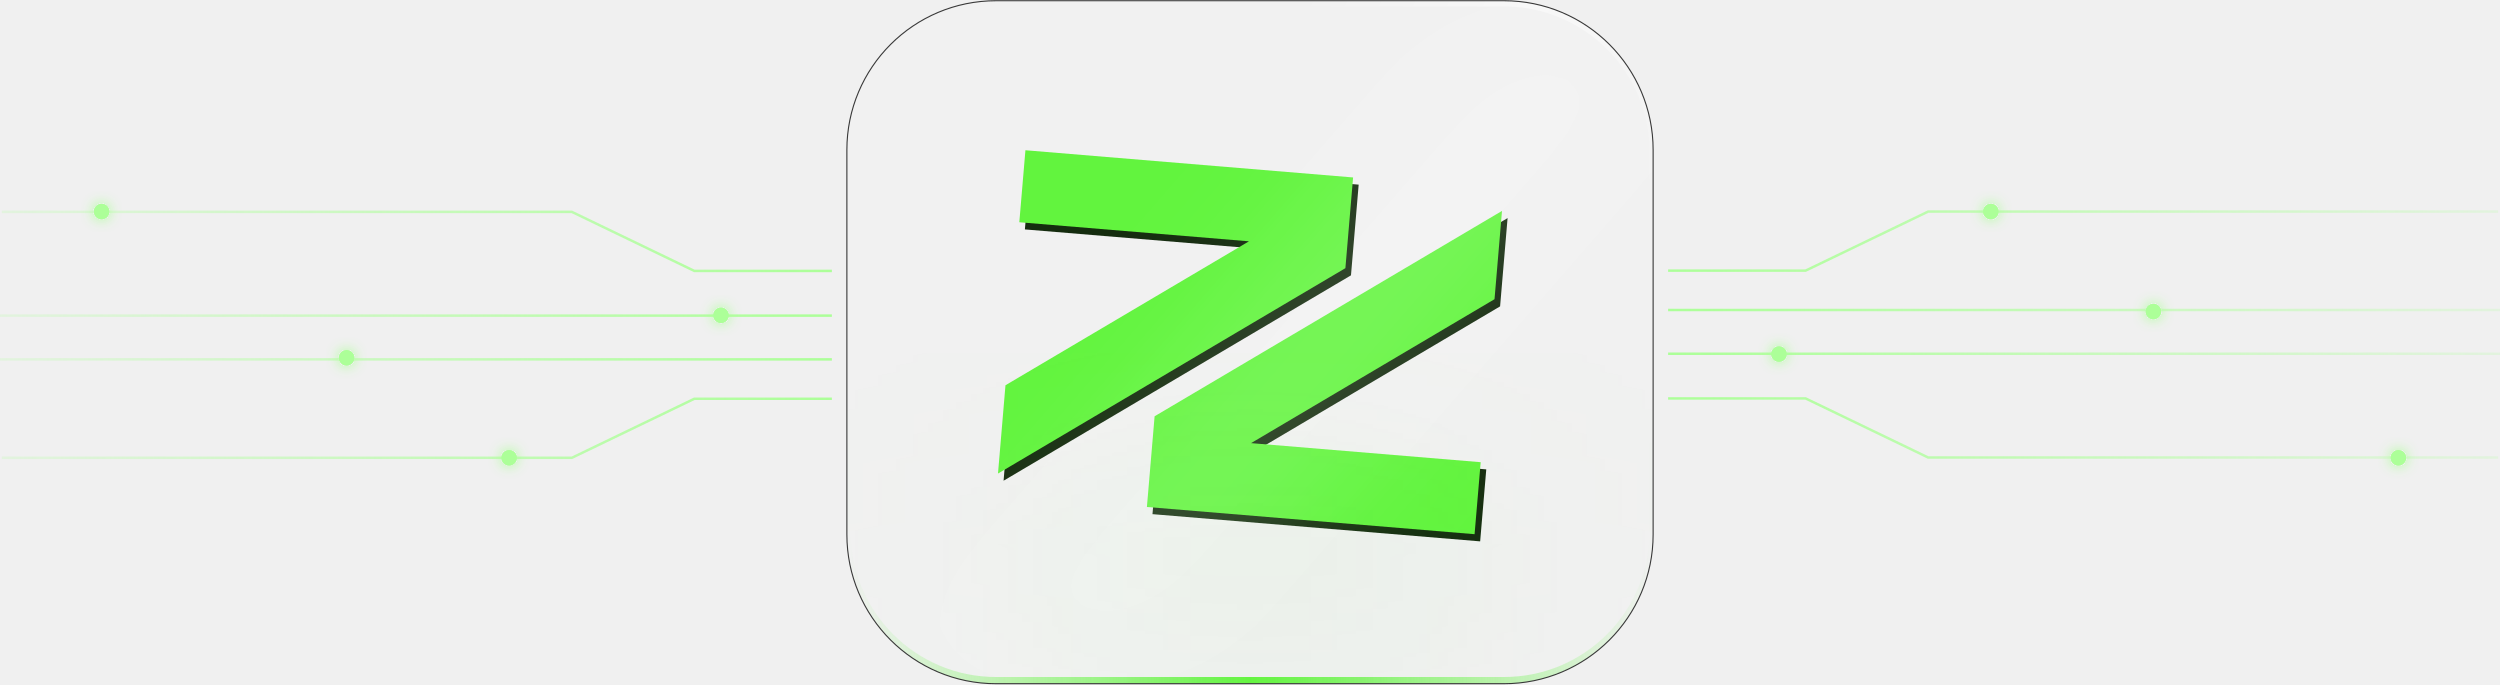
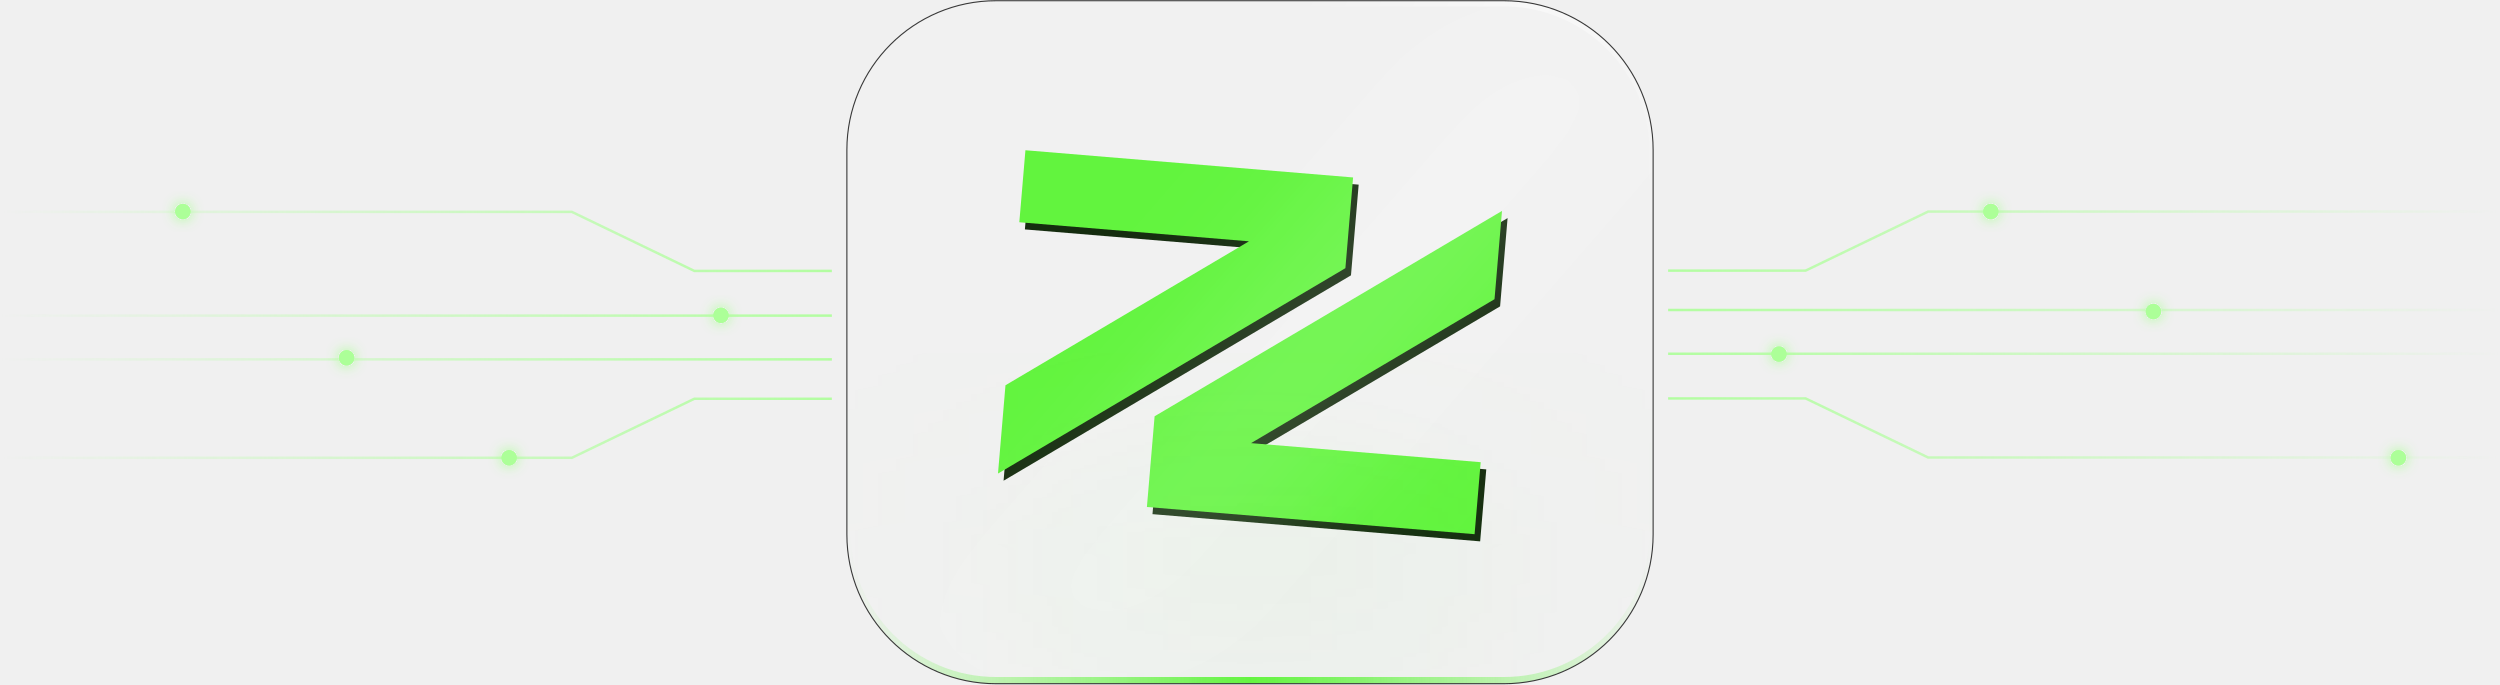
<svg xmlns="http://www.w3.org/2000/svg" width="4000" height="1095" viewBox="0 0 4000 1095" fill="none">
  <g clip-path="url(#clip0_497_162)">
    <rect x="1355" y="1.158" width="1290" height="1092.79" rx="238.777" fill="white" fill-opacity="0.05" />
    <path d="M2400.15 490.19L2010.59 720.486L2378.03 750.999L2368.25 866.192L1843.98 822.656L1856.29 677.513L1882.02 662.309L2412.14 348.921L2400.15 490.19ZM2173.88 295.409L2161.56 440.553L2135.84 455.757L1605.72 769.144L1617.7 627.875L2007.27 397.579L1639.83 367.066L1649.6 251.873L2173.88 295.409Z" fill="#152C0F" />
    <path d="M2391.23 478.708L2001.66 709.005L2369.1 739.517L2359.32 854.711L1835.05 811.176L1847.37 666.032L1873.09 650.827L2403.21 337.44L2391.23 478.708ZM2164.95 283.927L2152.63 429.07L2126.91 444.275L1596.79 757.662L1608.77 616.393L1998.34 386.098L1630.9 355.585L1640.68 240.391L2164.95 283.927Z" fill="#62F43E" />
    <path d="M2645.19 708.336V850.408C2645.19 982.281 2538.29 1089.18 2406.41 1089.18H1593.78C1461.9 1089.18 1355 982.281 1355 850.408V708.336" stroke="url(#paint0_linear_497_162)" stroke-width="11.939" />
    <path d="M2645.19 728.632V243.119C2645.19 111.246 2538.29 4.342 2406.41 4.342H1920.9" stroke="url(#paint1_linear_497_162)" stroke-width="11.939" />
    <g style="mix-blend-mode:plus-lighter" opacity="0.9" filter="url(#filter0_f_497_162)">
      <rect x="2491.45" y="-111.208" width="311.44" height="1721.53" transform="rotate(41.0365 2491.45 -111.208)" fill="white" fill-opacity="0.15" />
    </g>
    <g style="mix-blend-mode:plus-lighter" opacity="0.8" filter="url(#filter1_f_497_162)">
      <rect x="1643.92" y="1043.02" width="712.351" height="386.819" fill="#62F43E" />
    </g>
  </g>
  <rect x="1355" y="1.158" width="1290" height="1092.79" rx="238.777" stroke="#383838" stroke-width="1.77" />
  <path d="M2668.95 637.5H2889L3085 732H3397H3997" stroke="url(#paint2_linear_497_162)" stroke-width="4" />
  <path d="M2668.95 433H2889L3085 338.5H3397H3997" stroke="url(#paint3_linear_497_162)" stroke-width="4" />
  <line x1="2668.95" y1="496" x2="4000.05" y2="496" stroke="url(#paint4_linear_497_162)" stroke-width="4" />
  <line x1="2668.95" y1="566" x2="4000.05" y2="566" stroke="url(#paint5_linear_497_162)" stroke-width="4" />
  <g filter="url(#filter2_d_497_162)">
    <circle cx="3185.5" cy="338.5" r="12.5" fill="#ACFF98" />
    <circle cx="3185.5" cy="338.5" r="12" stroke="url(#paint6_linear_497_162)" />
  </g>
  <g filter="url(#filter3_d_497_162)">
    <circle cx="3445.5" cy="498.5" r="12.5" fill="#ACFF98" />
    <circle cx="3445.5" cy="498.5" r="12" stroke="url(#paint7_linear_497_162)" />
  </g>
  <g filter="url(#filter4_d_497_162)">
    <circle cx="2846.5" cy="566.5" r="12.5" fill="#ACFF98" />
    <circle cx="2846.5" cy="566.5" r="12" stroke="url(#paint8_linear_497_162)" />
  </g>
  <g filter="url(#filter5_d_497_162)">
    <circle cx="3837.5" cy="732.5" r="12.5" fill="#ACFF98" />
    <circle cx="3837.5" cy="732.5" r="12" stroke="url(#paint9_linear_497_162)" />
  </g>
  <path d="M1331 433.5H1110.95L914.952 339H602.952H2.952" stroke="url(#paint10_linear_497_162)" stroke-width="4" />
  <path d="M1331 638H1110.95L914.952 732.5H602.952H2.952" stroke="url(#paint11_linear_497_162)" stroke-width="4" />
  <line x1="1331" y1="575" x2="-0.096" y2="575" stroke="url(#paint12_linear_497_162)" stroke-width="4" />
  <line x1="1331" y1="505" x2="-0.096" y2="505" stroke="url(#paint13_linear_497_162)" stroke-width="4" />
  <g filter="url(#filter6_d_497_162)">
    <circle cx="814.452" cy="732.5" r="12.5" transform="rotate(180 814.452 732.5)" fill="#ACFF98" />
    <circle cx="814.452" cy="732.5" r="12" transform="rotate(180 814.452 732.5)" stroke="url(#paint14_linear_497_162)" />
  </g>
  <g filter="url(#filter7_d_497_162)">
    <circle cx="554.452" cy="572.5" r="12.5" transform="rotate(180 554.452 572.5)" fill="#ACFF98" />
    <circle cx="554.452" cy="572.5" r="12" transform="rotate(180 554.452 572.5)" stroke="url(#paint15_linear_497_162)" />
  </g>
  <g filter="url(#filter8_d_497_162)">
    <circle cx="1153.45" cy="504.5" r="12.5" transform="rotate(180 1153.45 504.5)" fill="#ACFF98" />
    <circle cx="1153.45" cy="504.5" r="12" transform="rotate(180 1153.45 504.5)" stroke="url(#paint16_linear_497_162)" />
  </g>
  <g filter="url(#filter9_d_497_162)">
-     <circle cx="162.452" cy="338.5" r="12.5" transform="rotate(180 162.452 338.5)" fill="#ACFF98" />
-     <circle cx="162.452" cy="338.5" r="12" transform="rotate(180 162.452 338.5)" stroke="url(#paint17_linear_497_162)" />
+     <circle cx="292.452" cy="338.5" r="12.5" transform="rotate(180 292.452 338.5)" fill="#ACFF98" />
+     <circle cx="292.452" cy="338.5" r="12" transform="rotate(180 292.452 338.5)" stroke="url(#paint17_linear_497_162)" />
  </g>
  <defs>
    <filter id="filter0_f_497_162" x="1161.19" y="-311.208" width="1765.17" height="1903.01" filterUnits="userSpaceOnUse" color-interpolation-filters="sRGB">
      <feFlood flood-opacity="0" result="BackgroundImageFix" />
      <feBlend mode="normal" in="SourceGraphic" in2="BackgroundImageFix" result="shape" />
      <feGaussianBlur stdDeviation="100" result="effect1_foregroundBlur_497_162" />
    </filter>
    <filter id="filter1_f_497_162" x="1166.37" y="565.468" width="1667.46" height="1341.93" filterUnits="userSpaceOnUse" color-interpolation-filters="sRGB">
      <feFlood flood-opacity="0" result="BackgroundImageFix" />
      <feBlend mode="normal" in="SourceGraphic" in2="BackgroundImageFix" result="shape" />
      <feGaussianBlur stdDeviation="238.777" result="effect1_foregroundBlur_497_162" />
    </filter>
    <filter id="filter2_d_497_162" x="3153" y="306" width="65" height="65" filterUnits="userSpaceOnUse" color-interpolation-filters="sRGB">
      <feFlood flood-opacity="0" result="BackgroundImageFix" />
      <feColorMatrix in="SourceAlpha" type="matrix" values="0 0 0 0 0 0 0 0 0 0 0 0 0 0 0 0 0 0 127 0" result="hardAlpha" />
      <feOffset />
      <feGaussianBlur stdDeviation="10" />
      <feComposite in2="hardAlpha" operator="out" />
      <feColorMatrix type="matrix" values="0 0 0 0 0.675 0 0 0 0 1 0 0 0 0 0.596 0 0 0 1 0" />
      <feBlend mode="normal" in2="BackgroundImageFix" result="effect1_dropShadow_497_162" />
      <feBlend mode="normal" in="SourceGraphic" in2="effect1_dropShadow_497_162" result="shape" />
    </filter>
    <filter id="filter3_d_497_162" x="3413" y="466" width="65" height="65" filterUnits="userSpaceOnUse" color-interpolation-filters="sRGB">
      <feFlood flood-opacity="0" result="BackgroundImageFix" />
      <feColorMatrix in="SourceAlpha" type="matrix" values="0 0 0 0 0 0 0 0 0 0 0 0 0 0 0 0 0 0 127 0" result="hardAlpha" />
      <feOffset />
      <feGaussianBlur stdDeviation="10" />
      <feComposite in2="hardAlpha" operator="out" />
      <feColorMatrix type="matrix" values="0 0 0 0 0.675 0 0 0 0 1 0 0 0 0 0.596 0 0 0 1 0" />
      <feBlend mode="normal" in2="BackgroundImageFix" result="effect1_dropShadow_497_162" />
      <feBlend mode="normal" in="SourceGraphic" in2="effect1_dropShadow_497_162" result="shape" />
    </filter>
    <filter id="filter4_d_497_162" x="2814" y="534" width="65" height="65" filterUnits="userSpaceOnUse" color-interpolation-filters="sRGB">
      <feFlood flood-opacity="0" result="BackgroundImageFix" />
      <feColorMatrix in="SourceAlpha" type="matrix" values="0 0 0 0 0 0 0 0 0 0 0 0 0 0 0 0 0 0 127 0" result="hardAlpha" />
      <feOffset />
      <feGaussianBlur stdDeviation="10" />
      <feComposite in2="hardAlpha" operator="out" />
      <feColorMatrix type="matrix" values="0 0 0 0 0.675 0 0 0 0 1 0 0 0 0 0.596 0 0 0 1 0" />
      <feBlend mode="normal" in2="BackgroundImageFix" result="effect1_dropShadow_497_162" />
      <feBlend mode="normal" in="SourceGraphic" in2="effect1_dropShadow_497_162" result="shape" />
    </filter>
    <filter id="filter5_d_497_162" x="3805" y="700" width="65" height="65" filterUnits="userSpaceOnUse" color-interpolation-filters="sRGB">
      <feFlood flood-opacity="0" result="BackgroundImageFix" />
      <feColorMatrix in="SourceAlpha" type="matrix" values="0 0 0 0 0 0 0 0 0 0 0 0 0 0 0 0 0 0 127 0" result="hardAlpha" />
      <feOffset />
      <feGaussianBlur stdDeviation="10" />
      <feComposite in2="hardAlpha" operator="out" />
      <feColorMatrix type="matrix" values="0 0 0 0 0.675 0 0 0 0 1 0 0 0 0 0.596 0 0 0 1 0" />
      <feBlend mode="normal" in2="BackgroundImageFix" result="effect1_dropShadow_497_162" />
      <feBlend mode="normal" in="SourceGraphic" in2="effect1_dropShadow_497_162" result="shape" />
    </filter>
    <filter id="filter6_d_497_162" x="781.952" y="700" width="65" height="65" filterUnits="userSpaceOnUse" color-interpolation-filters="sRGB">
      <feFlood flood-opacity="0" result="BackgroundImageFix" />
      <feColorMatrix in="SourceAlpha" type="matrix" values="0 0 0 0 0 0 0 0 0 0 0 0 0 0 0 0 0 0 127 0" result="hardAlpha" />
      <feOffset />
      <feGaussianBlur stdDeviation="10" />
      <feComposite in2="hardAlpha" operator="out" />
      <feColorMatrix type="matrix" values="0 0 0 0 0.675 0 0 0 0 1 0 0 0 0 0.596 0 0 0 1 0" />
      <feBlend mode="normal" in2="BackgroundImageFix" result="effect1_dropShadow_497_162" />
      <feBlend mode="normal" in="SourceGraphic" in2="effect1_dropShadow_497_162" result="shape" />
    </filter>
    <filter id="filter7_d_497_162" x="521.952" y="540" width="65" height="65" filterUnits="userSpaceOnUse" color-interpolation-filters="sRGB">
      <feFlood flood-opacity="0" result="BackgroundImageFix" />
      <feColorMatrix in="SourceAlpha" type="matrix" values="0 0 0 0 0 0 0 0 0 0 0 0 0 0 0 0 0 0 127 0" result="hardAlpha" />
      <feOffset />
      <feGaussianBlur stdDeviation="10" />
      <feComposite in2="hardAlpha" operator="out" />
      <feColorMatrix type="matrix" values="0 0 0 0 0.675 0 0 0 0 1 0 0 0 0 0.596 0 0 0 1 0" />
      <feBlend mode="normal" in2="BackgroundImageFix" result="effect1_dropShadow_497_162" />
      <feBlend mode="normal" in="SourceGraphic" in2="effect1_dropShadow_497_162" result="shape" />
    </filter>
    <filter id="filter8_d_497_162" x="1120.95" y="472" width="65" height="65" filterUnits="userSpaceOnUse" color-interpolation-filters="sRGB">
      <feFlood flood-opacity="0" result="BackgroundImageFix" />
      <feColorMatrix in="SourceAlpha" type="matrix" values="0 0 0 0 0 0 0 0 0 0 0 0 0 0 0 0 0 0 127 0" result="hardAlpha" />
      <feOffset />
      <feGaussianBlur stdDeviation="10" />
      <feComposite in2="hardAlpha" operator="out" />
      <feColorMatrix type="matrix" values="0 0 0 0 0.675 0 0 0 0 1 0 0 0 0 0.596 0 0 0 1 0" />
      <feBlend mode="normal" in2="BackgroundImageFix" result="effect1_dropShadow_497_162" />
      <feBlend mode="normal" in="SourceGraphic" in2="effect1_dropShadow_497_162" result="shape" />
    </filter>
-     <filter id="filter9_d_497_162" x="129.952" y="306" width="65" height="65" filterUnits="userSpaceOnUse" color-interpolation-filters="sRGB">
+     <filter id="filter9_d_497_162" x="259.952" y="306" width="65" height="65" filterUnits="userSpaceOnUse" color-interpolation-filters="sRGB">
      <feFlood flood-opacity="0" result="BackgroundImageFix" />
      <feColorMatrix in="SourceAlpha" type="matrix" values="0 0 0 0 0 0 0 0 0 0 0 0 0 0 0 0 0 0 127 0" result="hardAlpha" />
      <feOffset />
      <feGaussianBlur stdDeviation="10" />
      <feComposite in2="hardAlpha" operator="out" />
      <feColorMatrix type="matrix" values="0 0 0 0 0.675 0 0 0 0 1 0 0 0 0 0.596 0 0 0 1 0" />
      <feBlend mode="normal" in2="BackgroundImageFix" result="effect1_dropShadow_497_162" />
      <feBlend mode="normal" in="SourceGraphic" in2="effect1_dropShadow_497_162" result="shape" />
    </filter>
    <linearGradient id="paint0_linear_497_162" x1="1355" y1="898.76" x2="2645.19" y2="898.76" gradientUnits="userSpaceOnUse">
      <stop stop-color="#62F43E" stop-opacity="0" />
      <stop offset="0.5" stop-color="#62F43E" />
      <stop offset="1" stop-color="#62F43E" stop-opacity="0" />
    </linearGradient>
    <linearGradient id="paint1_linear_497_162" x1="2060.98" y1="25.036" x2="2672.25" y2="337.038" gradientUnits="userSpaceOnUse">
      <stop stop-color="white" stop-opacity="0" />
      <stop offset="0.5" stop-color="white" stop-opacity="0.5" />
      <stop offset="1" stop-color="white" stop-opacity="0" />
    </linearGradient>
    <linearGradient id="paint2_linear_497_162" x1="2668.95" y1="684.75" x2="3997" y2="684.75" gradientUnits="userSpaceOnUse">
-       <stop stop-color="#ACFF98" />
-       <stop offset="1" stop-color="#ACFF98" stop-opacity="0.2" />
+       <stop stop-color="#ACFF98" stop-opacity="0.9" />
+       <stop offset="1" stop-color="#ACFF98" stop-opacity="0" />
    </linearGradient>
    <linearGradient id="paint3_linear_497_162" x1="2668.95" y1="385.75" x2="3997" y2="385.75" gradientUnits="userSpaceOnUse">
-       <stop stop-color="#ACFF98" />
-       <stop offset="1" stop-color="#ACFF98" stop-opacity="0.2" />
+       <stop stop-color="#ACFF98" stop-opacity="0.9" />
+       <stop offset="1" stop-color="#ACFF98" stop-opacity="0" />
    </linearGradient>
    <linearGradient id="paint4_linear_497_162" x1="2668.95" y1="498.5" x2="4000.05" y2="498.5" gradientUnits="userSpaceOnUse">
-       <stop stop-color="#ACFF98" />
-       <stop offset="1" stop-color="#ACFF98" stop-opacity="0.2" />
+       <stop stop-color="#ACFF98" stop-opacity="0.9" />
+       <stop offset="1" stop-color="#ACFF98" stop-opacity="0" />
    </linearGradient>
    <linearGradient id="paint5_linear_497_162" x1="2668.95" y1="568.5" x2="4000.05" y2="568.5" gradientUnits="userSpaceOnUse">
-       <stop stop-color="#ACFF98" />
-       <stop offset="1" stop-color="#ACFF98" stop-opacity="0.2" />
+       <stop stop-color="#ACFF98" stop-opacity="0.9" />
+       <stop offset="1" stop-color="#ACFF98" stop-opacity="0" />
    </linearGradient>
    <linearGradient id="paint6_linear_497_162" x1="3173" y1="338.5" x2="3198" y2="338.5" gradientUnits="userSpaceOnUse">
-       <stop stop-color="#ACFF98" />
-       <stop offset="1" stop-color="#ACFF98" stop-opacity="0.2" />
+       <stop stop-color="#ACFF98" stop-opacity="0.9" />
+       <stop offset="1" stop-color="#ACFF98" stop-opacity="0" />
    </linearGradient>
    <linearGradient id="paint7_linear_497_162" x1="3433" y1="498.5" x2="3458" y2="498.5" gradientUnits="userSpaceOnUse">
-       <stop stop-color="#ACFF98" />
-       <stop offset="1" stop-color="#ACFF98" stop-opacity="0.2" />
+       <stop stop-color="#ACFF98" stop-opacity="0.9" />
+       <stop offset="1" stop-color="#ACFF98" stop-opacity="0" />
    </linearGradient>
    <linearGradient id="paint8_linear_497_162" x1="2834" y1="566.5" x2="2859" y2="566.5" gradientUnits="userSpaceOnUse">
-       <stop stop-color="#ACFF98" />
-       <stop offset="1" stop-color="#ACFF98" stop-opacity="0.2" />
+       <stop stop-color="#ACFF98" stop-opacity="0.9" />
+       <stop offset="1" stop-color="#ACFF98" stop-opacity="0" />
    </linearGradient>
    <linearGradient id="paint9_linear_497_162" x1="3825" y1="732.5" x2="3850" y2="732.5" gradientUnits="userSpaceOnUse">
-       <stop stop-color="#ACFF98" />
-       <stop offset="1" stop-color="#ACFF98" stop-opacity="0.2" />
+       <stop stop-color="#ACFF98" stop-opacity="0.9" />
+       <stop offset="1" stop-color="#ACFF98" stop-opacity="0" />
    </linearGradient>
    <linearGradient id="paint10_linear_497_162" x1="1331" y1="386.25" x2="2.952" y2="386.25" gradientUnits="userSpaceOnUse">
-       <stop stop-color="#ACFF98" />
-       <stop offset="1" stop-color="#ACFF98" stop-opacity="0.2" />
+       <stop stop-color="#ACFF98" stop-opacity="0.9" />
+       <stop offset="1" stop-color="#ACFF98" stop-opacity="0" />
    </linearGradient>
    <linearGradient id="paint11_linear_497_162" x1="1331" y1="685.25" x2="2.952" y2="685.25" gradientUnits="userSpaceOnUse">
-       <stop stop-color="#ACFF98" />
-       <stop offset="1" stop-color="#ACFF98" stop-opacity="0.2" />
+       <stop stop-color="#ACFF98" stop-opacity="0.9" />
+       <stop offset="1" stop-color="#ACFF98" stop-opacity="0" />
    </linearGradient>
    <linearGradient id="paint12_linear_497_162" x1="1331" y1="572.5" x2="-0.096" y2="572.5" gradientUnits="userSpaceOnUse">
-       <stop stop-color="#ACFF98" />
-       <stop offset="1" stop-color="#ACFF98" stop-opacity="0.2" />
+       <stop stop-color="#ACFF98" stop-opacity="0.9" />
+       <stop offset="1" stop-color="#ACFF98" stop-opacity="0" />
    </linearGradient>
    <linearGradient id="paint13_linear_497_162" x1="1331" y1="502.5" x2="-0.096" y2="502.5" gradientUnits="userSpaceOnUse">
-       <stop stop-color="#ACFF98" />
-       <stop offset="1" stop-color="#ACFF98" stop-opacity="0.2" />
+       <stop stop-color="#ACFF98" stop-opacity="0.9" />
+       <stop offset="1" stop-color="#ACFF98" stop-opacity="0" />
    </linearGradient>
    <linearGradient id="paint14_linear_497_162" x1="801.952" y1="732.5" x2="826.952" y2="732.5" gradientUnits="userSpaceOnUse">
-       <stop stop-color="#ACFF98" />
-       <stop offset="1" stop-color="#ACFF98" stop-opacity="0.2" />
+       <stop stop-color="#ACFF98" stop-opacity="0.9" />
+       <stop offset="1" stop-color="#ACFF98" stop-opacity="0" />
    </linearGradient>
    <linearGradient id="paint15_linear_497_162" x1="541.952" y1="572.5" x2="566.952" y2="572.5" gradientUnits="userSpaceOnUse">
-       <stop stop-color="#ACFF98" />
-       <stop offset="1" stop-color="#ACFF98" stop-opacity="0.2" />
+       <stop stop-color="#ACFF98" stop-opacity="0.9" />
+       <stop offset="1" stop-color="#ACFF98" stop-opacity="0" />
    </linearGradient>
    <linearGradient id="paint16_linear_497_162" x1="1140.95" y1="504.5" x2="1165.95" y2="504.5" gradientUnits="userSpaceOnUse">
-       <stop stop-color="#ACFF98" />
-       <stop offset="1" stop-color="#ACFF98" stop-opacity="0.2" />
-     </linearGradient>
-     <linearGradient id="paint17_linear_497_162" x1="149.952" y1="338.5" x2="174.952" y2="338.5" gradientUnits="userSpaceOnUse">
-       <stop stop-color="#ACFF98" />
-       <stop offset="1" stop-color="#ACFF98" stop-opacity="0.2" />
+       <stop stop-color="#ACFF98" stop-opacity="0.9" />
+       <stop offset="1" stop-color="#ACFF98" stop-opacity="0" />
+     </linearGradient>
+     <linearGradient id="paint17_linear_497_162" x1="279.952" y1="338.5" x2="304.952" y2="338.5" gradientUnits="userSpaceOnUse">
+       <stop stop-color="#ACFF98" stop-opacity="0.9" />
+       <stop offset="1" stop-color="#ACFF98" stop-opacity="0" />
    </linearGradient>
    <clipPath id="clip0_497_162">
      <rect x="1355" y="1.158" width="1290" height="1092.79" rx="238.777" fill="white" />
    </clipPath>
  </defs>
</svg>
